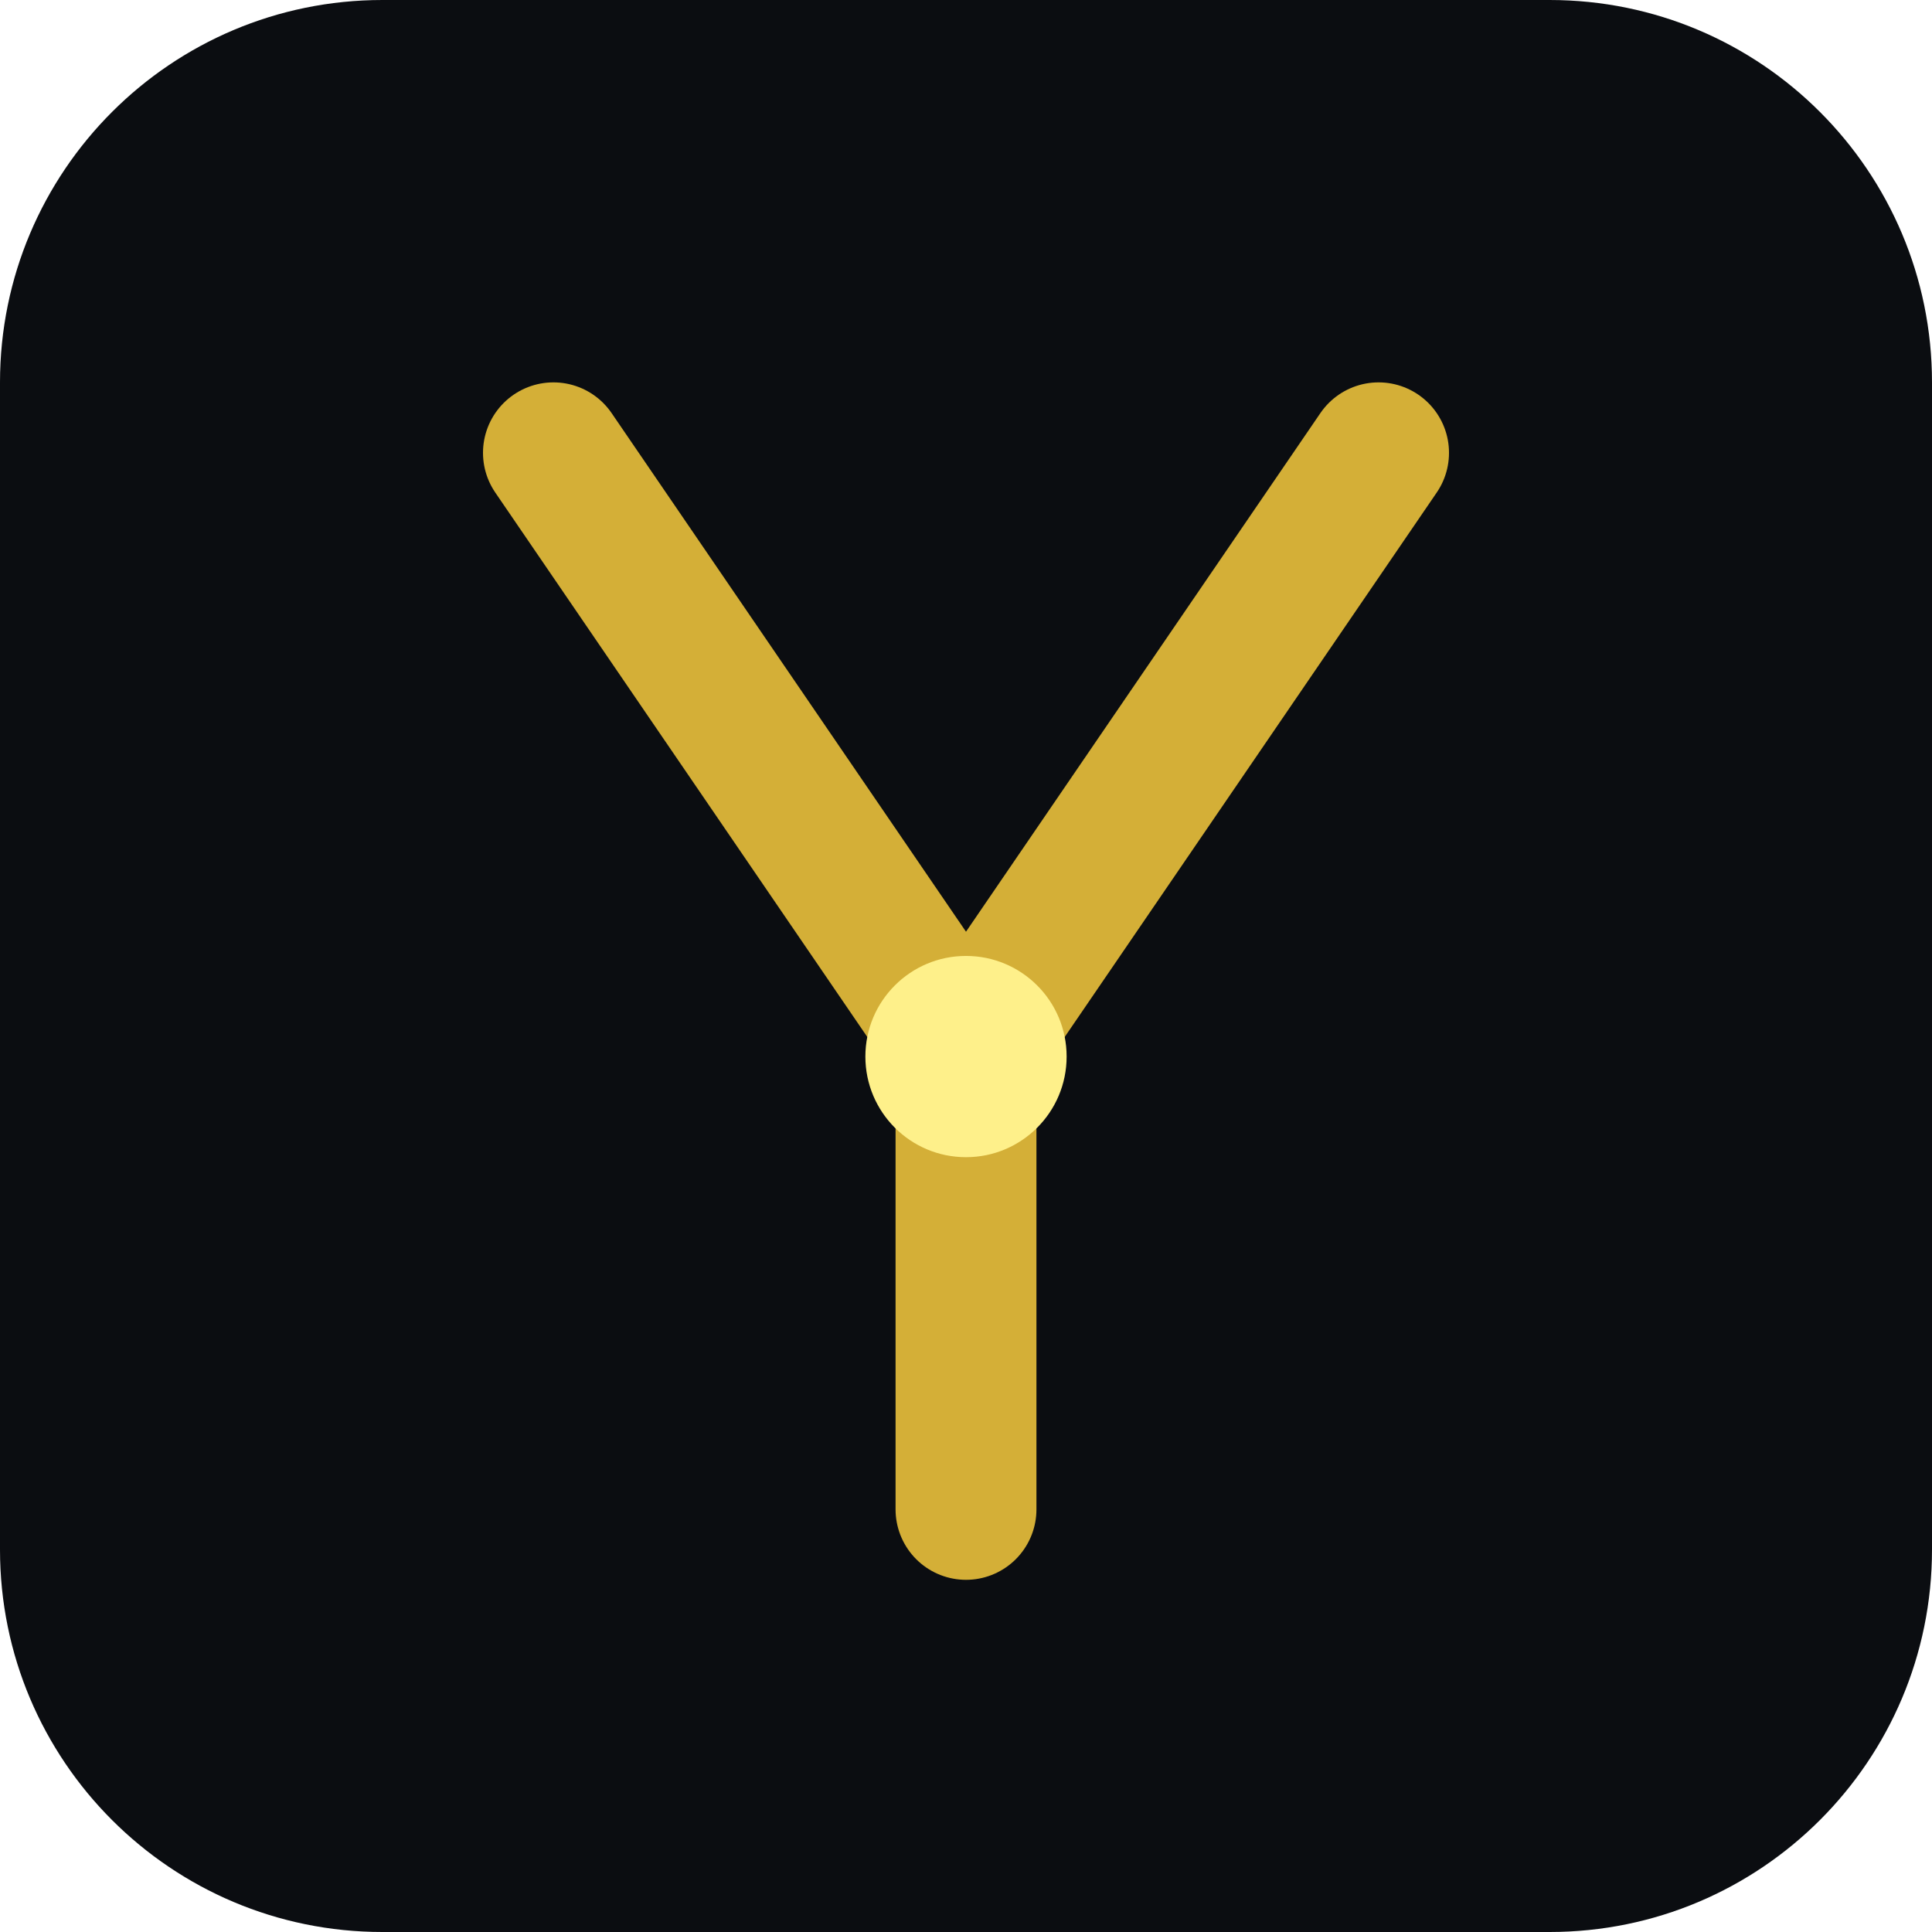
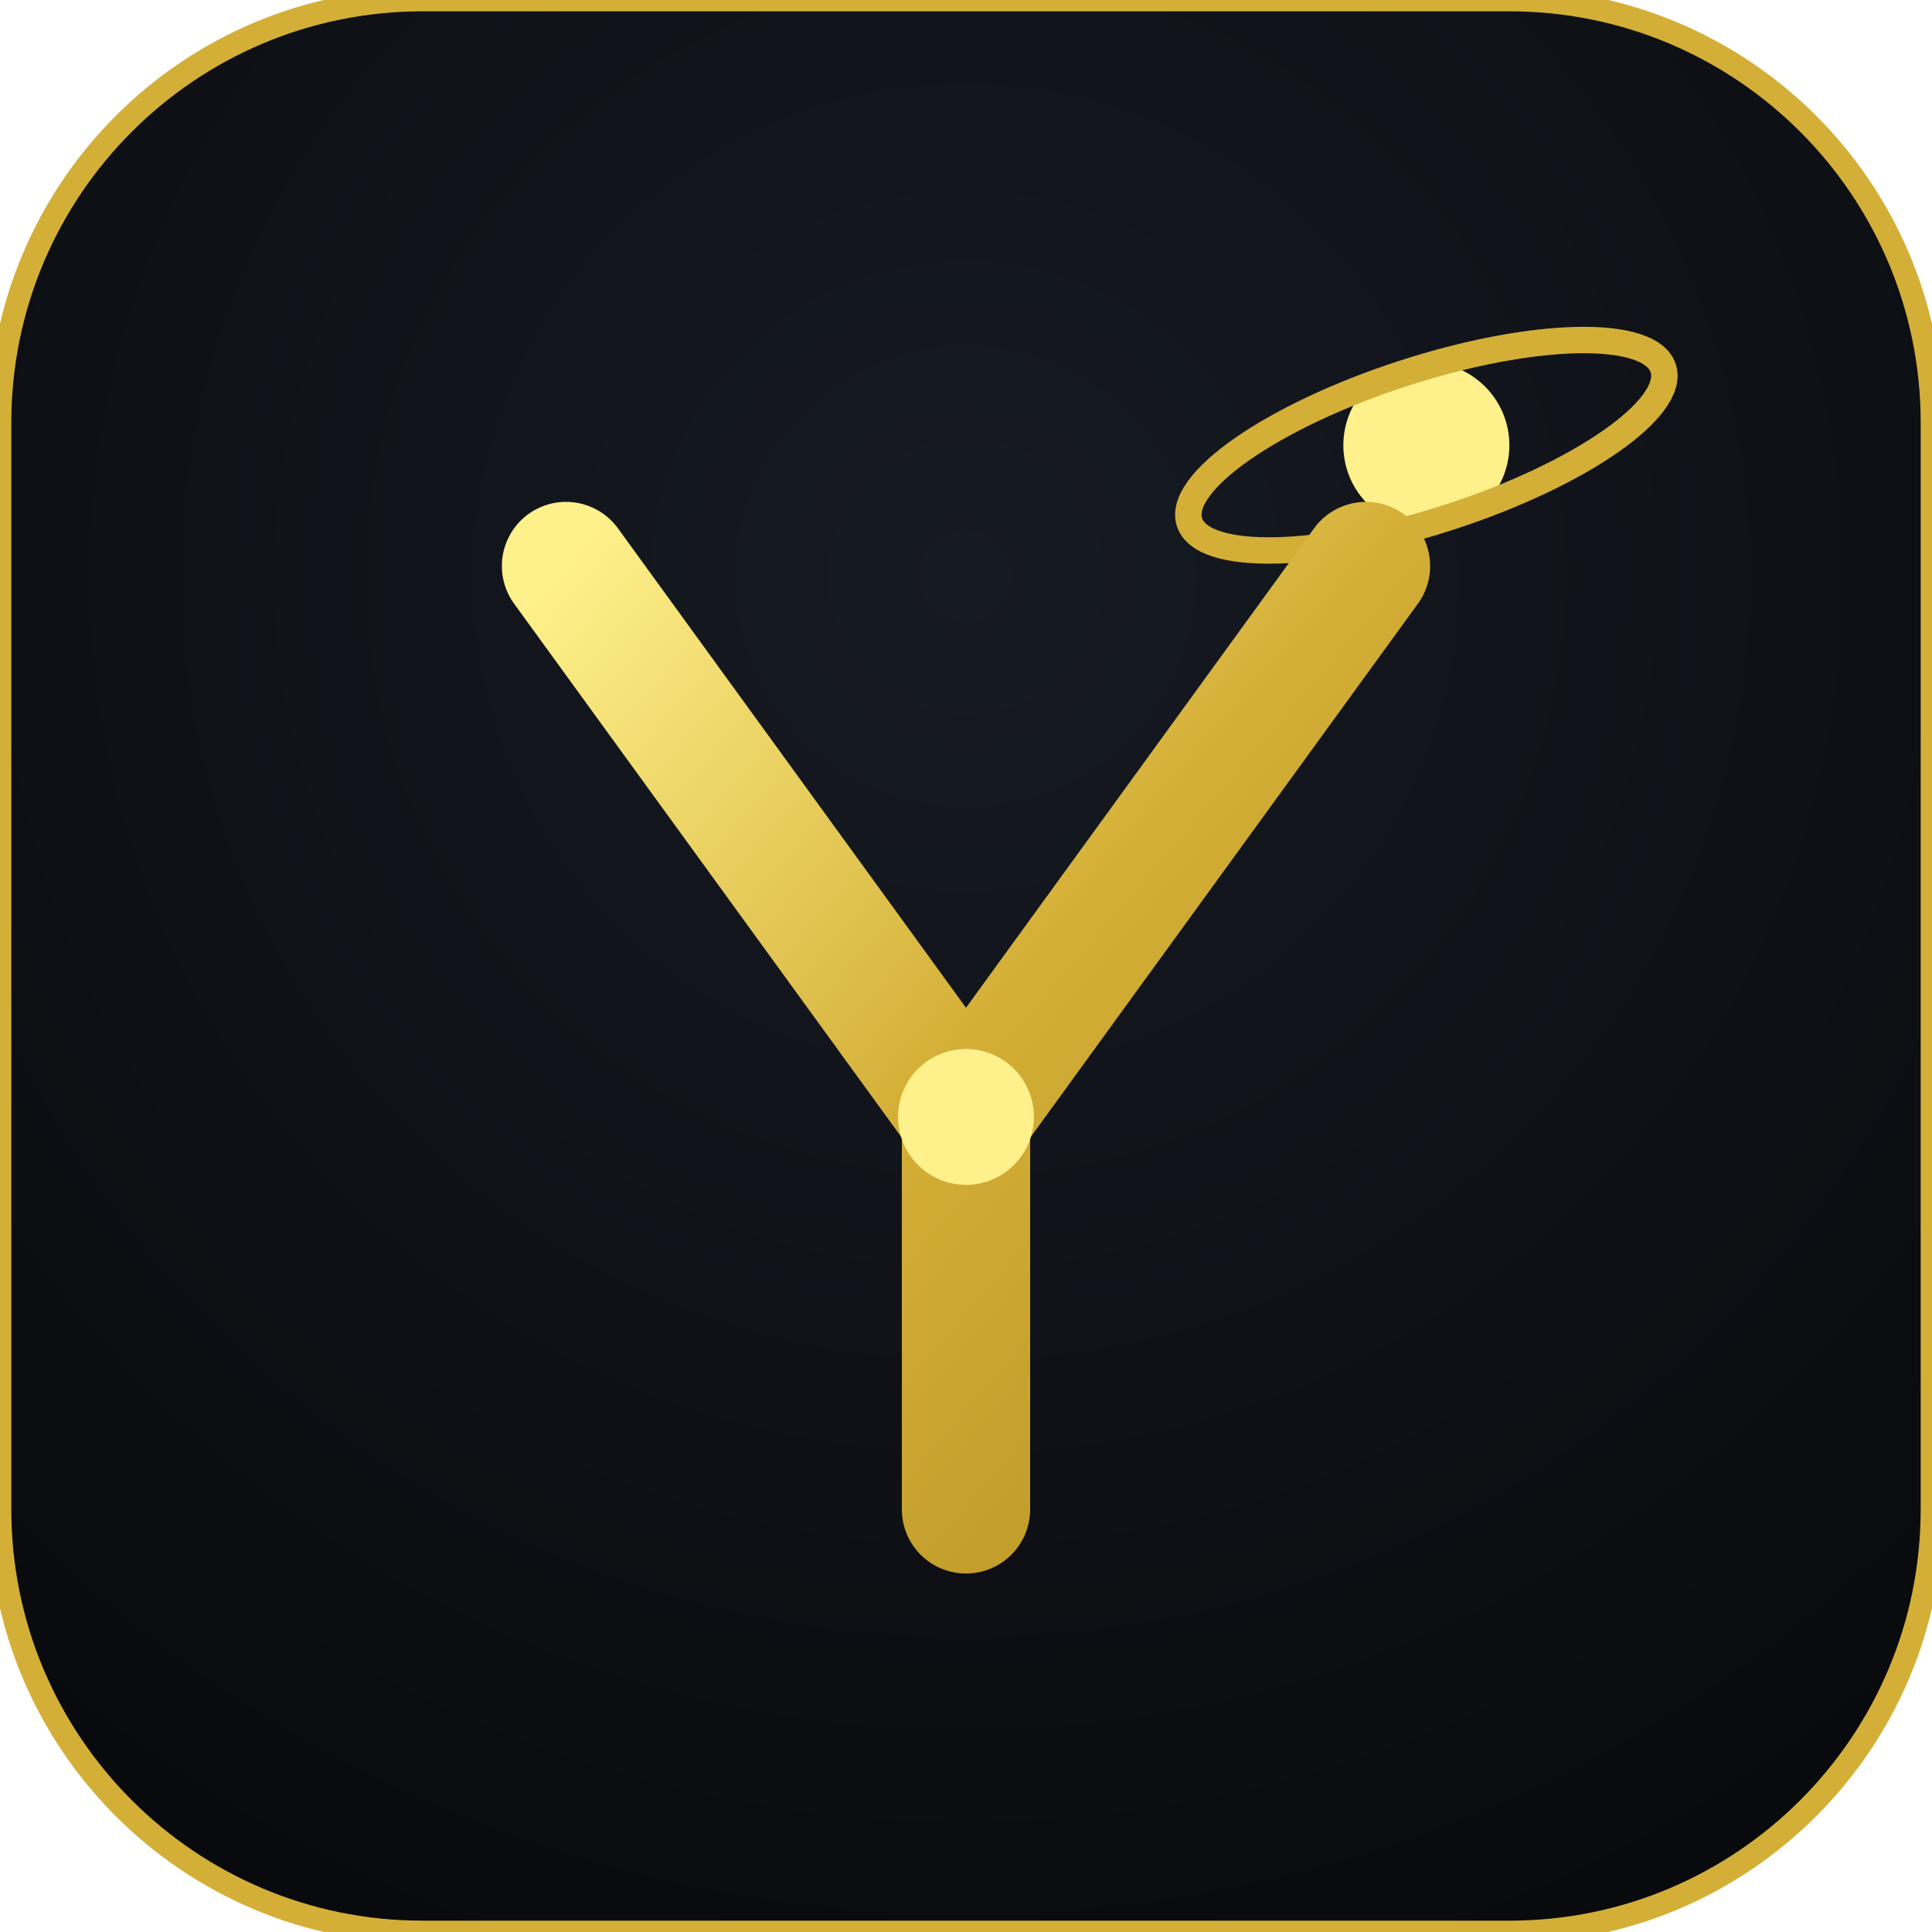
- <svg xmlns="http://www.w3.org/2000/svg" viewBox="0 0 192 192">
-   <rect width="192" height="192" rx="38" fill="#0b0d11" />
-   <path d="M55 45 96 105 137 45M96 105v45" fill="none" stroke="#d4af37" stroke-width="14" stroke-linecap="round" stroke-linejoin="round" />
-   <circle cx="96" cy="105" r="10" fill="#fef08a" />
+ <svg xmlns="http://www.w3.org/2000/svg" viewBox="0 0 512 512">
+   <defs>
+     <linearGradient id="gold" x1="0" y1="0" x2="1" y2="1">
+       <stop offset="0" stop-color="#fef08a" />
+       <stop offset="0.5" stop-color="#d4af37" />
+       <stop offset="1" stop-color="#b89222" />
+     </linearGradient>
+     <radialGradient id="bg" cx="0.5" cy="0.3" r="0.9">
+       <stop offset="0" stop-color="#161a22" />
+       <stop offset="1" stop-color="#060709" />
+     </radialGradient>
+   </defs>
+   <rect width="512" height="512" rx="112" fill="url(#bg)" stroke="#d4af37" stroke-width="6" />
+   <circle cx="378" cy="118" r="22" fill="#fef08a" />
+   <ellipse cx="378" cy="118" rx="66" ry="20" fill="none" stroke="#d4af37" stroke-width="7" transform="rotate(-18 378 118)" />
+   <path d="M150 150 L256 296 L362 150 M256 296 L256 400" fill="none" stroke="url(#gold)" stroke-width="34" stroke-linecap="round" stroke-linejoin="round" />
+   <circle cx="256" cy="296" r="18" fill="#fef08a" />
</svg>
